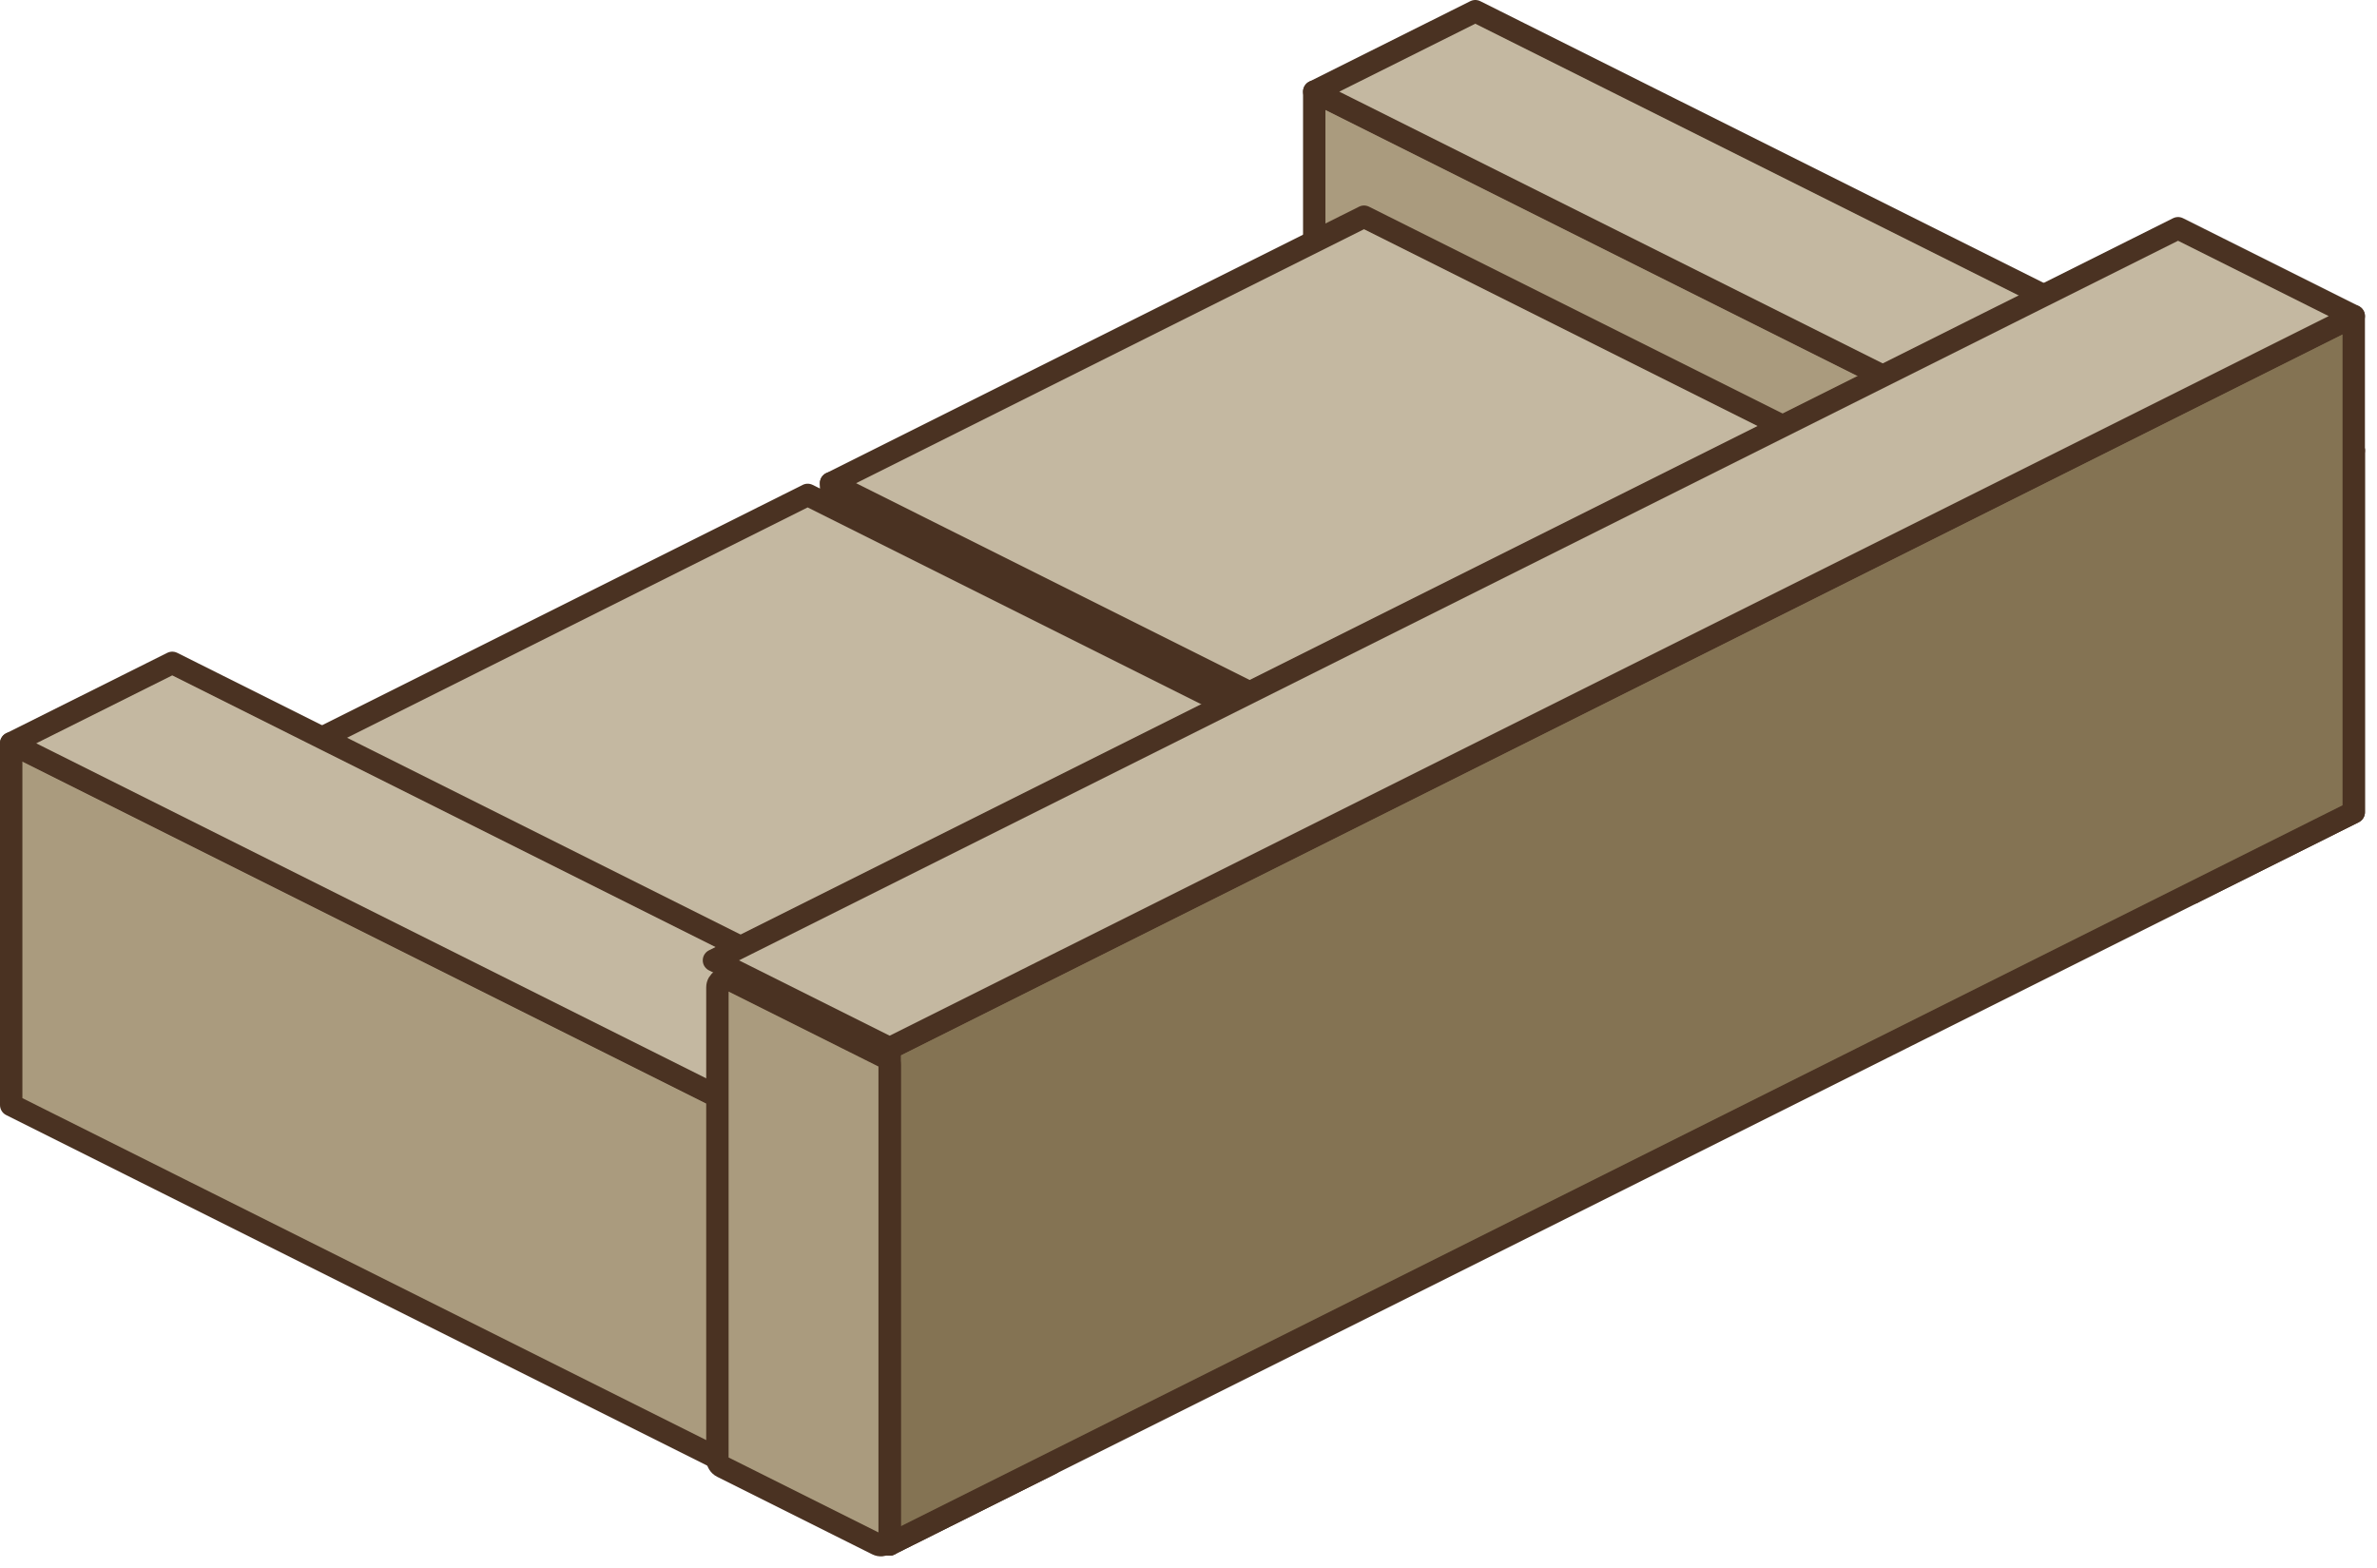
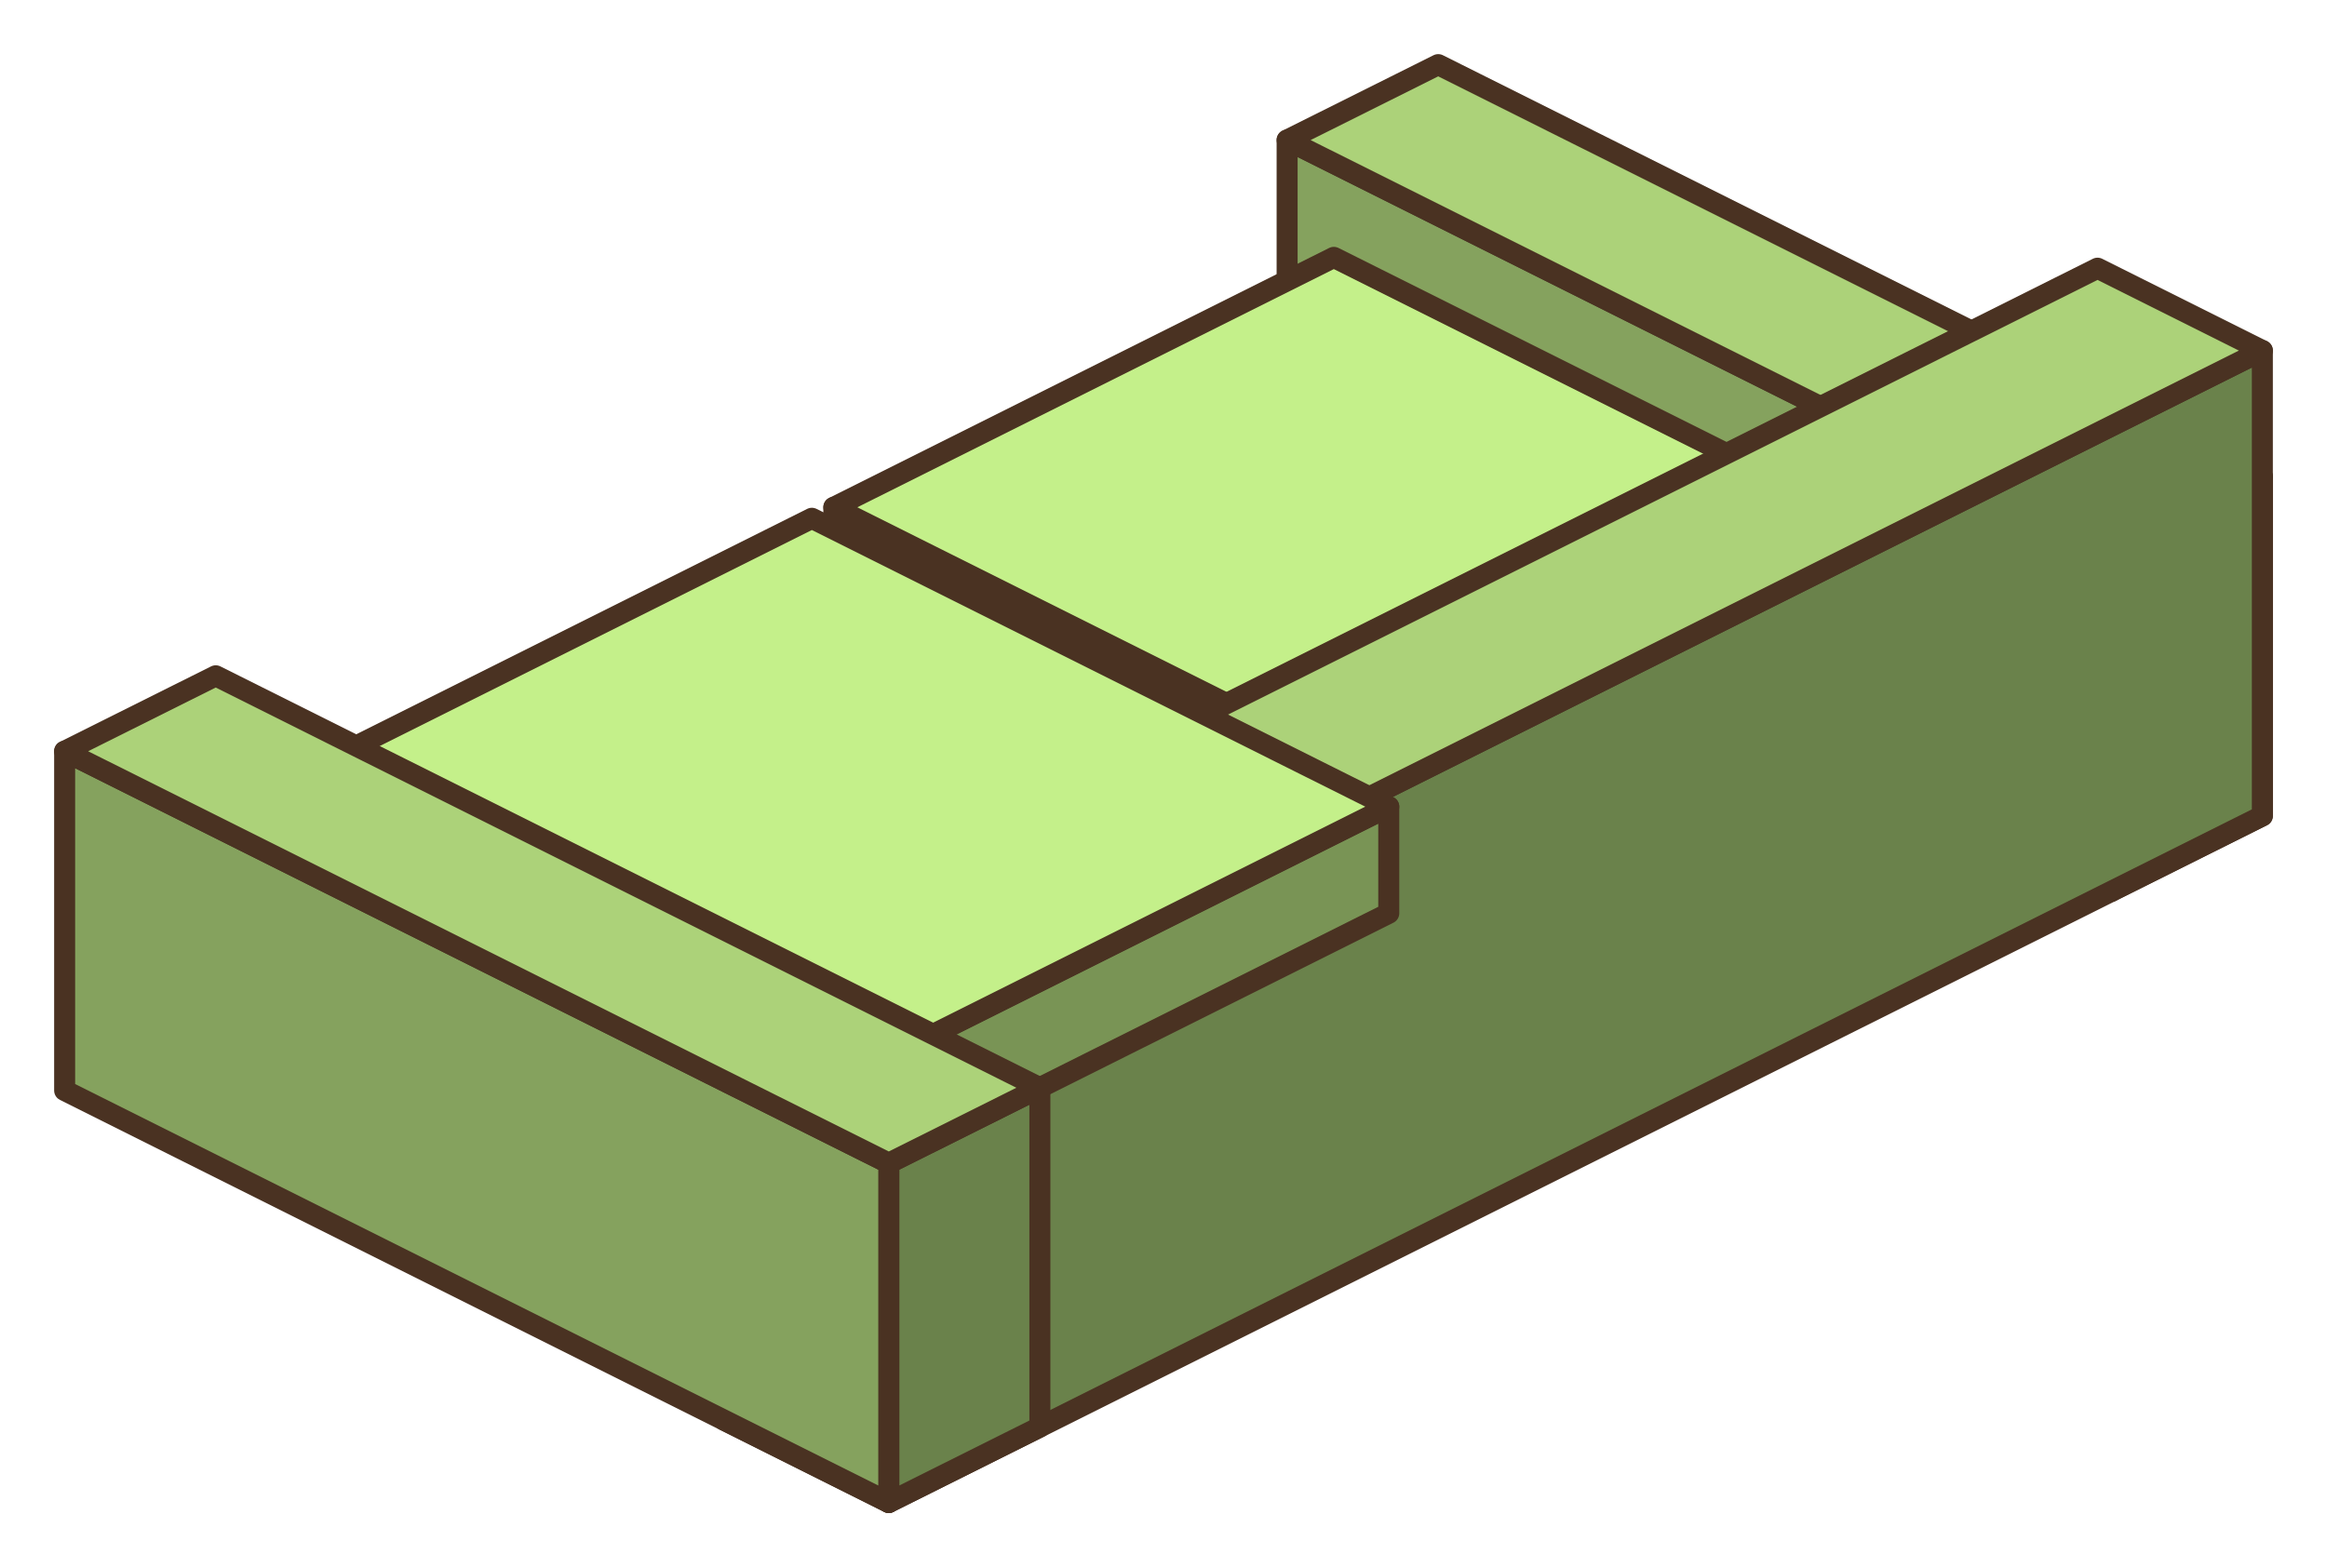
- <svg xmlns="http://www.w3.org/2000/svg" width="138" height="91" viewBox="0 0 138 91" fill="none">
-   <path d="M136.65 26.15L127.3 30.82V51.82L136.65 47.15V26.15Z" fill="#6A824B" stroke="#4A3222" stroke-width="1.3" stroke-linejoin="round" />
-   <path d="M76.3 5.32L127.3 30.82V51.82L76.3 26.32V5.32Z" fill="#AA9B7E" stroke="#4A3222" stroke-width="1.3" stroke-linejoin="round" />
-   <path d="M85.65 0.65L136.65 26.15L127.3 30.82L76.3 5.32L85.65 0.65Z" fill="#C4B8A1" stroke="#4A3222" stroke-width="1.3" stroke-linejoin="round" />
-   <path d="M117.95 36.35L51.65 69.5V80.3L117.95 47.15V36.35Z" fill="#6A824B" stroke="#4A3222" stroke-width="1.3" stroke-linejoin="round" />
-   <path d="M13.4 50.38L51.65 69.5V80.3L13.4 61.18V50.38Z" fill="#85A25E" stroke="#4A3222" stroke-width="1.3" stroke-linejoin="round" />
-   <path d="M79.7 17.22L117.95 36.35L51.65 69.5L13.4 50.38L79.7 17.22Z" fill="#ACD279" stroke="#4A3222" stroke-width="1.3" stroke-linejoin="round" />
-   <path d="M114.89 30.43L83.95 45.9V52.5L114.89 37.03V30.43Z" fill="#799455" stroke="#4A3222" stroke-width="1.3" stroke-linejoin="round" />
-   <path d="M48.25 28.05L83.95 45.9V52.5L48.25 34.65V28.05Z" fill="#97B96A" stroke="#4A3222" stroke-width="1.3" stroke-linejoin="round" />
-   <path d="M79.19 12.58L114.89 30.43L83.95 45.9L48.25 28.05L79.19 12.58Z" fill="#C4B8A1" stroke="#4A3222" stroke-width="1.3" stroke-linejoin="round" />
-   <path d="M41.45 55.75L51.65 60.85V89.65L41.45 84.55V55.75Z" fill="#85A25E" stroke="#4A3222" stroke-width="1.3" stroke-linejoin="round" />
-   <path d="M82.59 46.58L51.65 62.05V68.65L82.59 53.18V46.58Z" fill="#799455" stroke="#4A3222" stroke-width="1.3" stroke-linejoin="round" />
-   <path d="M15.95 44.2L51.65 62.05V68.65L15.95 50.8V44.2Z" fill="#97B96A" stroke="#4A3222" stroke-width="1.3" stroke-linejoin="round" />
-   <path d="M46.89 28.73L82.59 46.58L51.65 62.05L15.95 44.2L46.89 28.73Z" fill="#C4B8A1" stroke="#4A3222" stroke-width="1.3" stroke-linejoin="round" />
-   <path d="M61 63.98L51.65 68.65V89.65L61 84.98V63.98Z" fill="#6A824B" stroke="#4A3222" stroke-width="1.3" stroke-linejoin="round" />
-   <path d="M0.65 43.15L51.65 68.65V89.65L0.65 64.15V43.15Z" fill="#AA9B7E" stroke="#4A3222" stroke-width="1.3" stroke-linejoin="round" />
-   <path d="M10 38.48L61 63.98L51.65 68.65L0.65 43.15L10 38.48Z" fill="#C4B8A1" stroke="#4A3222" stroke-width="1.3" stroke-linejoin="round" />
-   <path d="M136.65 18.35L51.65 60.85V89.65L136.65 47.15V18.35Z" fill="#847353" stroke="#4A3222" stroke-width="1.3" stroke-linejoin="round" />
-   <path d="M126.45 13.25L136.65 18.35L51.65 60.85L41.45 55.75L126.45 13.25Z" fill="#C4B8A1" stroke="#4A3222" stroke-width="1.3" stroke-linejoin="round" />
-   <path d="M41.65 84.701V57.319C41.65 56.947 42.041 56.706 42.374 56.872L51.374 61.372C51.543 61.456 51.65 61.63 51.65 61.819V89.201C51.65 89.573 51.259 89.814 50.926 89.648L41.926 85.148C41.757 85.064 41.65 84.89 41.65 84.701Z" fill="#AA9B7E" stroke="#4A3222" stroke-width="1.3" />
+ <svg xmlns="http://www.w3.org/2000/svg" viewBox="-89 -25 144 97" width="144" height="97">
+   <rect id="bounds" x="-89" y="-25" width="144" height="97" fill="none" stroke="none" />
+   <polygon points="51,4.5 41.65,9.17 41.65,30.17 51,25.5" fill="#6a824b" stroke="#4a3222" stroke-width="1.3" stroke-linejoin="round" />
+   <polygon points="-9.35,-16.33 41.65,9.17 41.65,30.17 -9.35,4.67" fill="#85a25e" stroke="#4a3222" stroke-width="1.3" stroke-linejoin="round" />
+   <polygon points="0,-21 51,4.5 41.65,9.17 -9.35,-16.33" fill="#acd279" stroke="#4a3222" stroke-width="1.3" stroke-linejoin="round" />
+   <polygon points="32.3,14.7 -34,47.85 -34,58.65 32.3,25.5" fill="#6a824b" stroke="#4a3222" stroke-width="1.3" stroke-linejoin="round" />
+   <polygon points="-72.25,28.73 -34,47.85 -34,58.65 -72.25,39.53" fill="#85a25e" stroke="#4a3222" stroke-width="1.3" stroke-linejoin="round" />
+   <polygon points="-5.95,-4.43 32.3,14.7 -34,47.85 -72.25,28.73" fill="#acd279" stroke="#4a3222" stroke-width="1.3" stroke-linejoin="round" />
+   <polygon points="29.24,8.78 -1.7,24.25 -1.7,30.85 29.24,15.38" fill="#799455" stroke="#4a3222" stroke-width="1.3" stroke-linejoin="round" />
+   <polygon points="-37.4,6.4 -1.7,24.25 -1.7,30.85 -37.4,13" fill="#97b96a" stroke="#4a3222" stroke-width="1.3" stroke-linejoin="round" />
+   <polygon points="-6.46,-9.07 29.24,8.78 -1.7,24.25 -37.4,6.4" fill="#c4f08a" stroke="#4a3222" stroke-width="1.3" stroke-linejoin="round" />
+   <polygon points="51,-3.3 -34,39.2 -34,68 51,25.5" fill="#6a824b" stroke="#4a3222" stroke-width="1.3" stroke-linejoin="round" />
+   <polygon points="-44.2,34.1 -34,39.2 -34,68 -44.2,62.9" fill="#85a25e" stroke="#4a3222" stroke-width="1.3" stroke-linejoin="round" />
+   <polygon points="40.8,-8.4 51,-3.3 -34,39.2 -44.2,34.1" fill="#acd279" stroke="#4a3222" stroke-width="1.3" stroke-linejoin="round" />
+   <polygon points="-3.06,24.93 -34,40.4 -34,47 -3.06,31.53" fill="#799455" stroke="#4a3222" stroke-width="1.3" stroke-linejoin="round" />
+   <polygon points="-69.7,22.55 -34,40.4 -34,47 -69.7,29.15" fill="#97b96a" stroke="#4a3222" stroke-width="1.3" stroke-linejoin="round" />
+   <polygon points="-38.76,7.08 -3.06,24.93 -34,40.4 -69.7,22.55" fill="#c4f08a" stroke="#4a3222" stroke-width="1.3" stroke-linejoin="round" />
+   <polygon points="-24.65,42.33 -34,47 -34,68 -24.65,63.33" fill="#6a824b" stroke="#4a3222" stroke-width="1.3" stroke-linejoin="round" />
+   <polygon points="-85,21.5 -34,47 -34,68 -85,42.5" fill="#85a25e" stroke="#4a3222" stroke-width="1.3" stroke-linejoin="round" />
+   <polygon points="-75.65,16.83 -24.65,42.33 -34,47 -85,21.5" fill="#acd279" stroke="#4a3222" stroke-width="1.3" stroke-linejoin="round" />
</svg>
